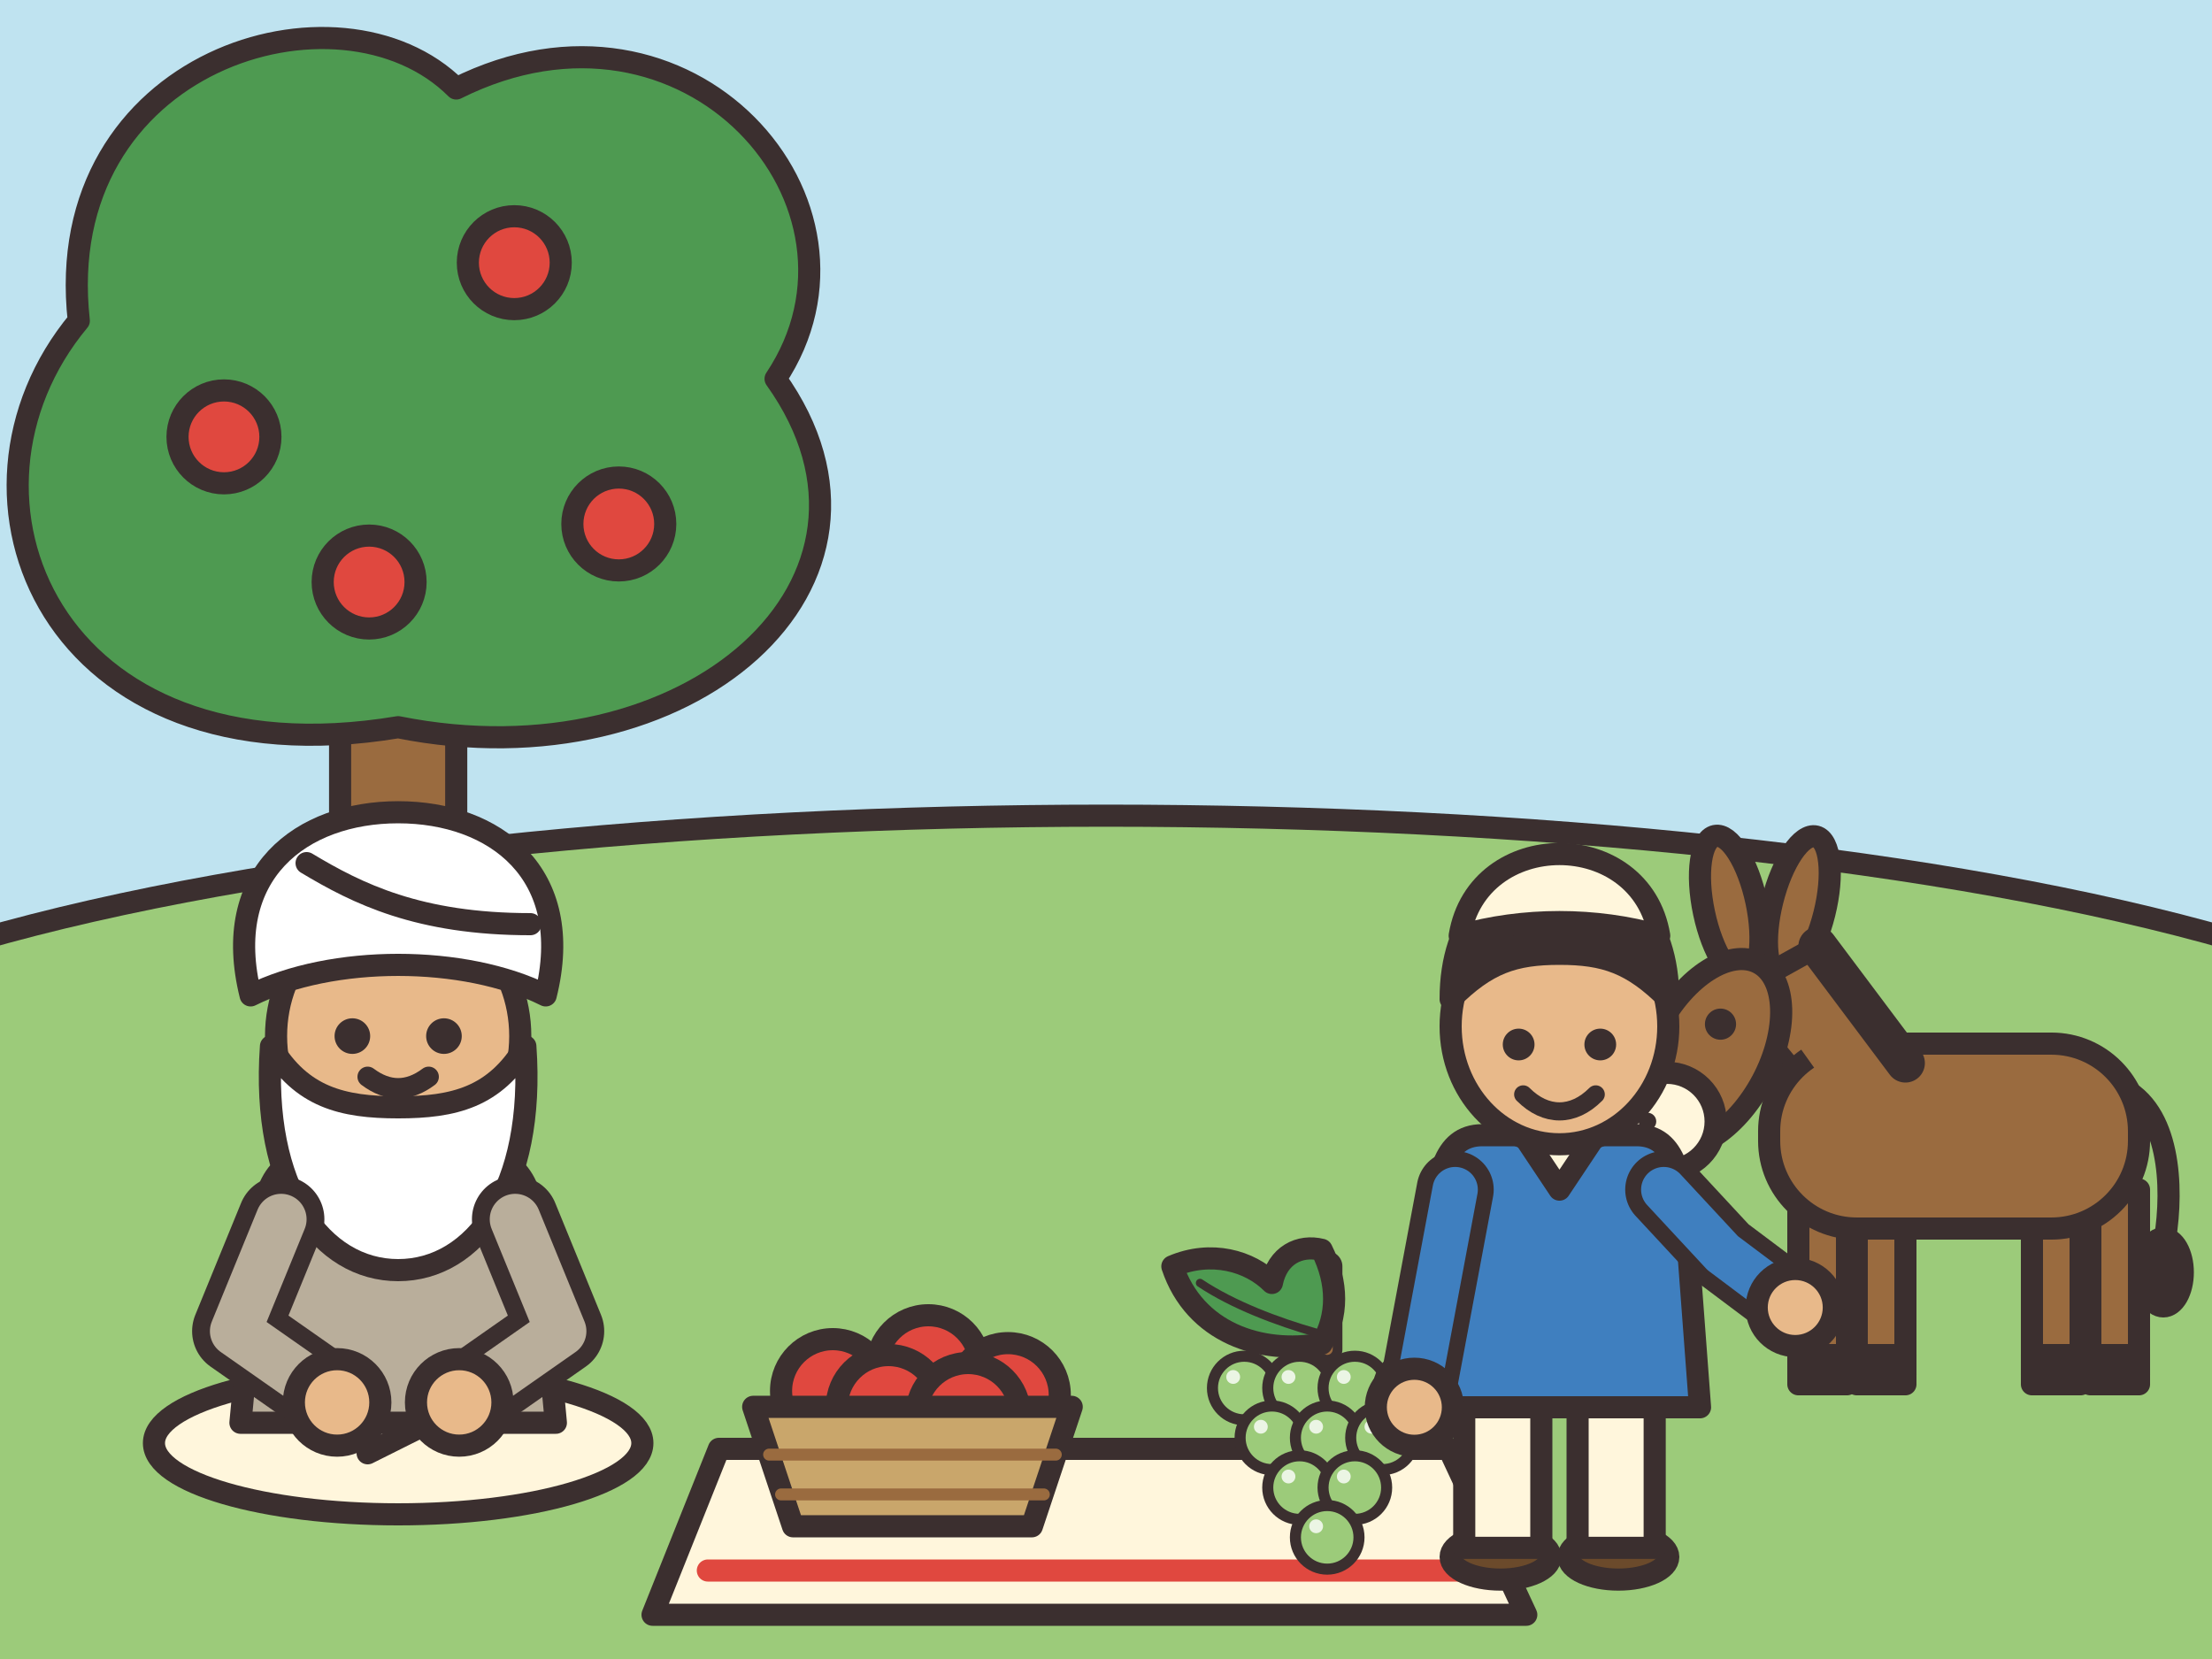
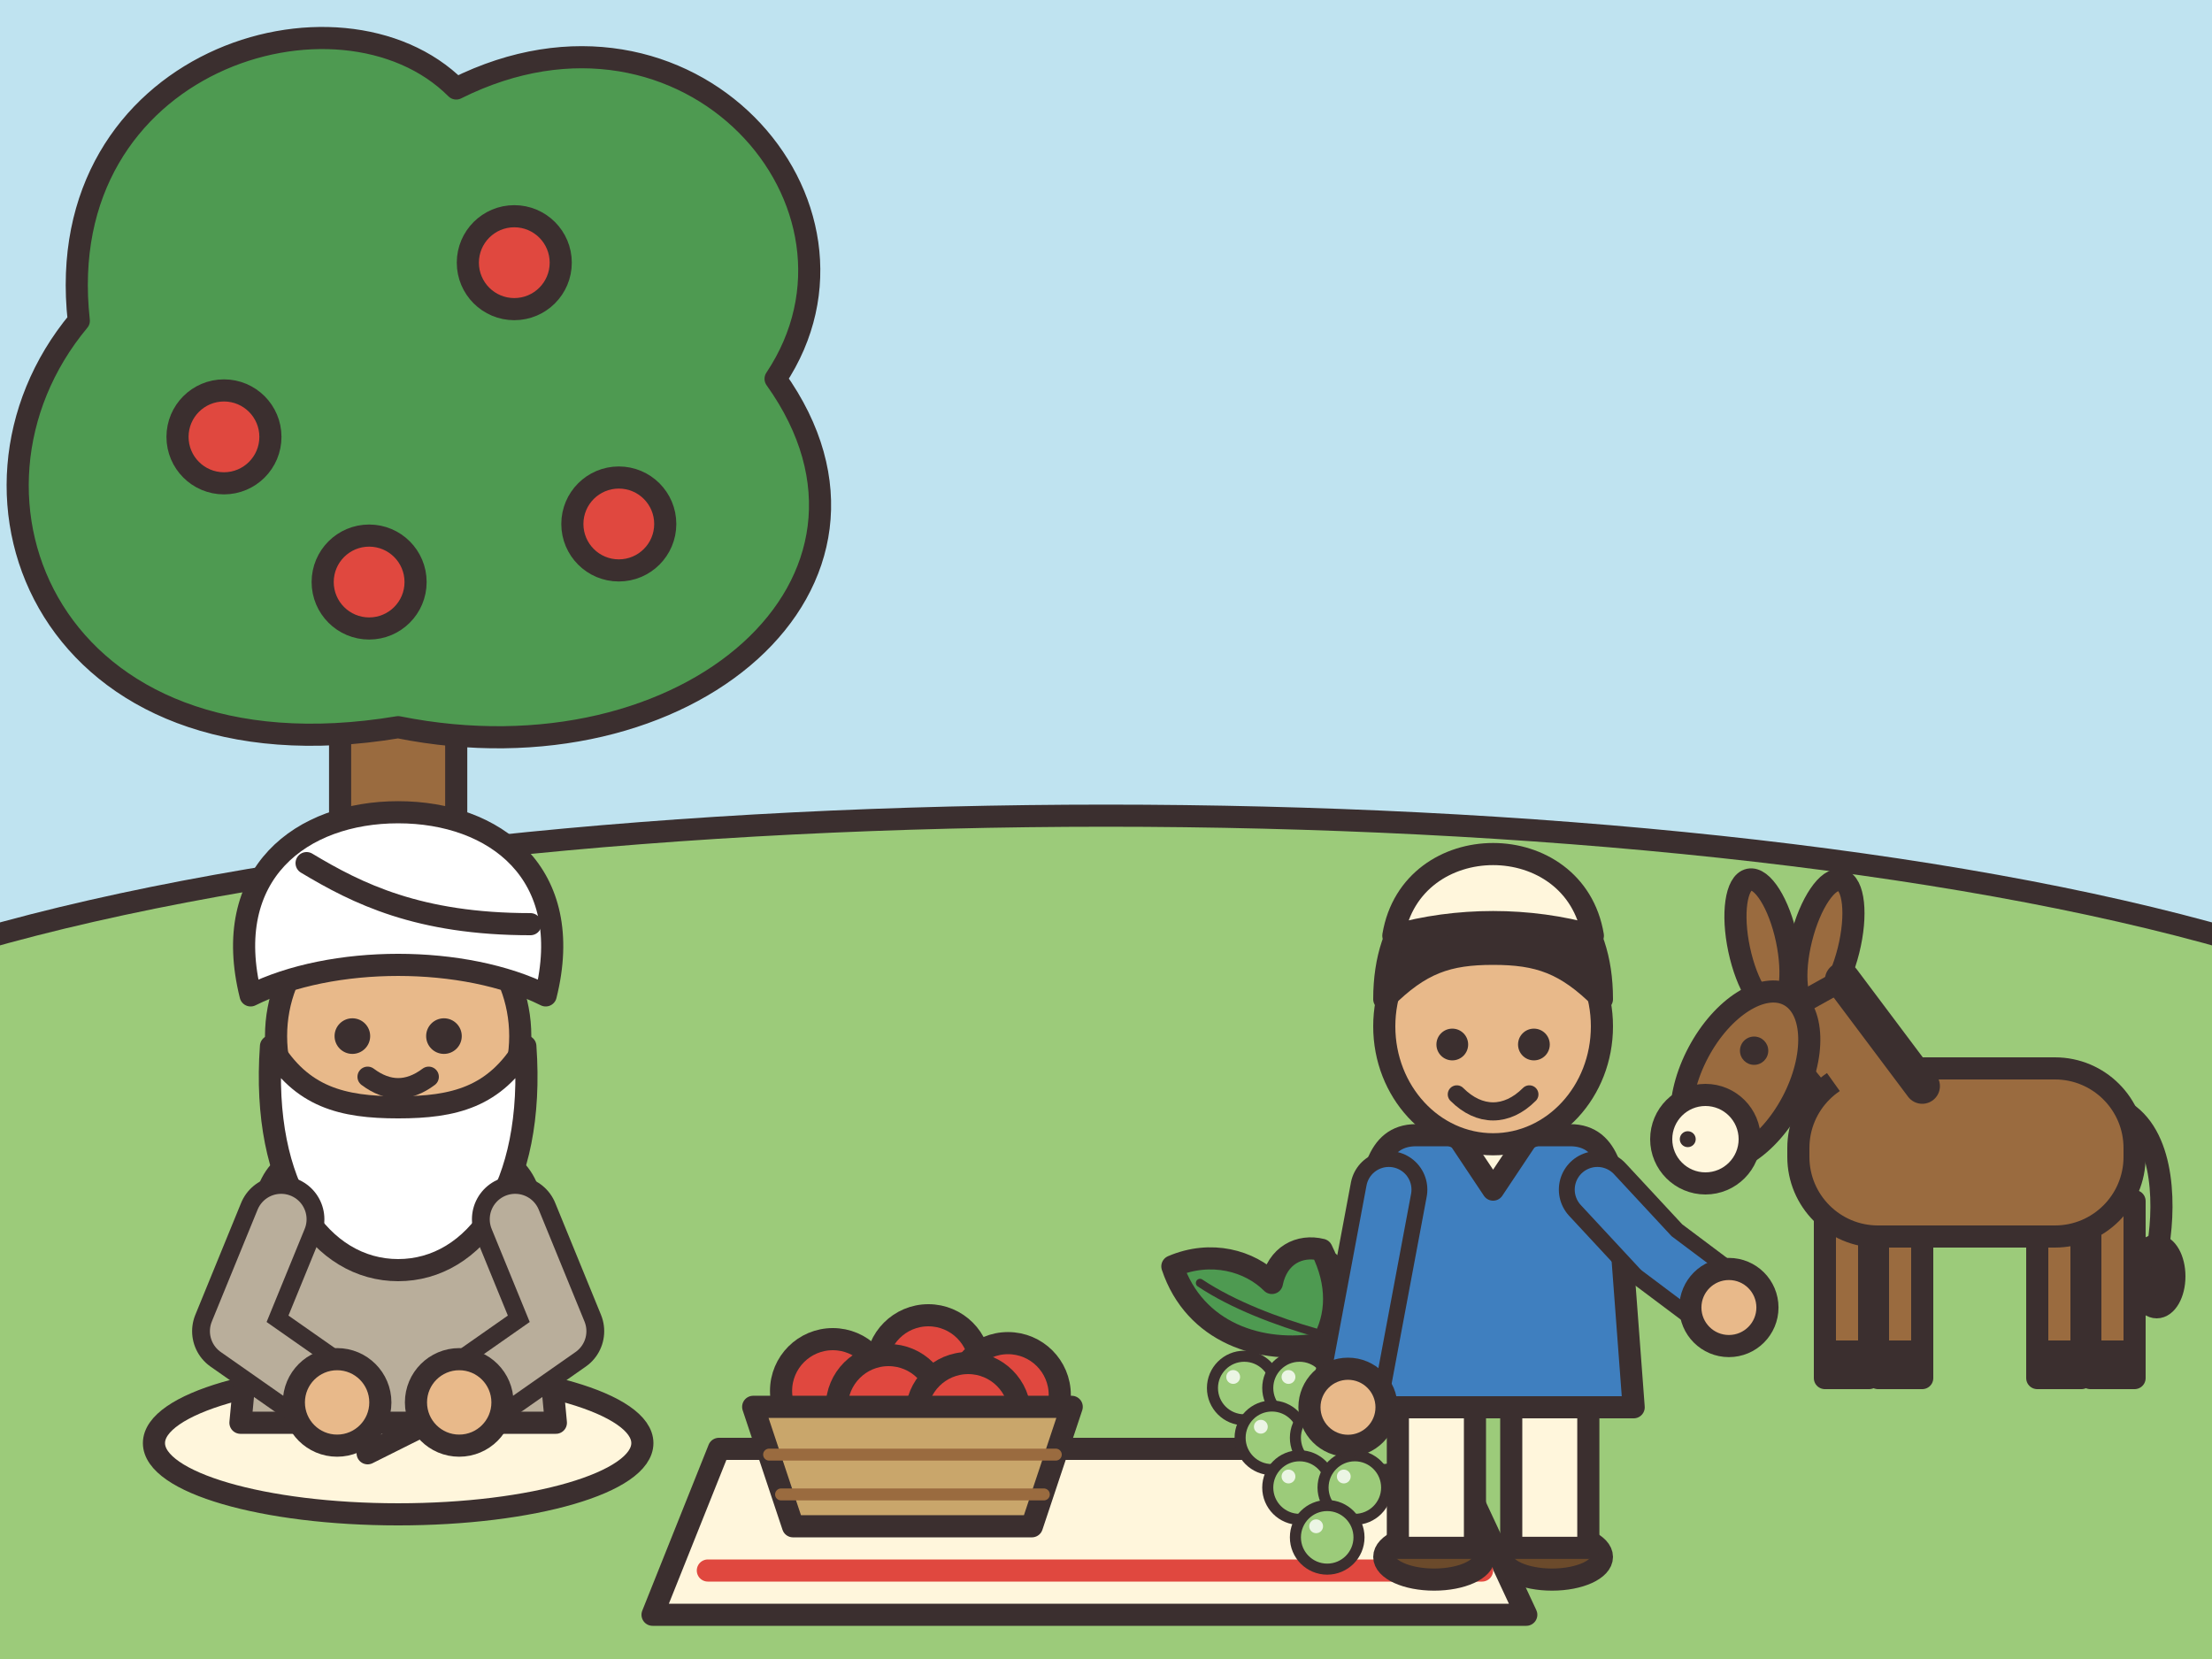
<svg xmlns="http://www.w3.org/2000/svg" viewBox="0 0 400 300">
  <rect x="0" y="0" width="400" height="300" fill="#bfe3f0" stroke="none" />
  <g stroke="#3b2f2f" stroke-linejoin="round" stroke-linecap="round" stroke-width="4">
    <path d="M-4 170C100 140 300 140 404 170V304H-4z" fill="#9ccb7a" />
  </g>
  <g transform="translate(72 205) scale(1.05)" stroke="#3b2f2f" stroke-linejoin="round" stroke-linecap="round" stroke-width="3.81">
    <rect x="-10" y="-90" width="20" height="90" fill="#9a6b3f" />
    <path d="M0 -70C-60 -60 -80 -110 -55 -140C-60 -185 -10 -200 10 -180C50 -200 85 -160 65 -130C90 -95 50 -60 0 -70z" fill="#4e9a51" />
    <circle cx="-30" cy="-120" r="8" fill="#e0483f" />
    <circle cx="20" cy="-150" r="8" fill="#e0483f" />
    <circle cx="38" cy="-105" r="8" fill="#e0483f" />
    <circle cx="-5" cy="-95" r="8" fill="#e0483f" />
  </g>
-   <g transform="translate(290 150) scale(0.88)">
-     <g stroke="#3b2f2f" stroke-width="4.55" stroke-linejoin="round" stroke-linecap="round">
+   <g transform="translate(298 158) scale(0.8)">
+     <g stroke="#3b2f2f" stroke-width="5.00" stroke-linejoin="round" stroke-linecap="round">
      <path d="M108 54c9 6 9 22 7 32" fill="none" />
      <ellipse cx="115" cy="91" rx="4" ry="7" fill="#3b2f2f" />
      <rect x="40" y="74" width="10" height="38" fill="#9a6b3f" />
      <rect x="52" y="74" width="10" height="38" fill="#9a6b3f" />
      <rect x="88" y="74" width="10" height="38" fill="#9a6b3f" />
      <rect x="100" y="74" width="10" height="38" fill="#9a6b3f" />
      <rect x="40" y="108" width="10" height="6" fill="#3b2f2f" />
      <rect x="52" y="108" width="10" height="6" fill="#3b2f2f" />
      <rect x="88" y="108" width="10" height="6" fill="#3b2f2f" />
      <rect x="100" y="108" width="10" height="6" fill="#3b2f2f" />
      <ellipse cx="26" cy="16" rx="5.5" ry="15" fill="#9a6b3f" transform="rotate(-12 26 16)" />
      <ellipse cx="40" cy="16" rx="5.5" ry="15" fill="#9a6b3f" transform="rotate(14 40 16)" />
      <path d="M44 56L26 34 44 24 64 50z" fill="#9a6b3f" />
      <rect x="34" y="44" width="76" height="38" rx="18" fill="#9a6b3f" />
    </g>
    <path d="M44 50L34 36 44 28 60 48z" fill="#9a6b3f" />
-     <g stroke="#3b2f2f" stroke-width="4.55" stroke-linejoin="round" stroke-linecap="round">
+     <g stroke="#3b2f2f" stroke-width="5.00" stroke-linejoin="round" stroke-linecap="round">
      <ellipse cx="22" cy="46" rx="12" ry="21" fill="#9a6b3f" transform="rotate(28 22 46)" />
      <circle cx="13" cy="60" r="10" fill="#fff6dc" />
      <path d="M44 24L62 48" fill="none" stroke-width="8" />
    </g>
    <circle cx="24" cy="40" r="3.2" fill="#3b2f2f" />
    <circle cx="9" cy="60" r="1.8" fill="#3b2f2f" />
  </g>
  <g transform="translate(72 272) scale(0.92)" stroke="#3b2f2f" stroke-linejoin="round" stroke-linecap="round" stroke-width="4.35">
    <ellipse cx="0" cy="-12" rx="48" ry="14" fill="#fff6dc" />
    <path d="M-6 -10l12 -6" fill="none" />
    <path d="M-17 -68C-26 -68 -27 -58 -28 -48L-31 -16H31L28 -48C27 -58 26 -68 17 -68z" fill="#b9ae9b" />
    <path d="M-8 -68 l8 12 8-12" fill="#fff6dc" />
    <g transform="translate(0 -92)">
      <ellipse cx="0" cy="0" rx="24" ry="26" fill="#e8b98a" />
      <path d="M-25 2c-2 28 10 44 25 44s27-16 25-44c-6 10-14 12-25 12s-19-2-25-12z" fill="#ffffff" />
      <path d="M-29 -8c-6-24 10-36 29-36s35 12 29 36c-16-8-42-8-58 0z" fill="#ffffff" />
      <path d="M-18 -34c10 6 22 12 44 12" fill="none" />
      <circle cx="-9" cy="0" r="3.5" fill="#3b2f2f" stroke="none" />
      <circle cx="9" cy="0" r="3.5" fill="#3b2f2f" stroke="none" />
      <path d="M-6 8 c4 3 8 3 12 0" fill="none" stroke-width="4" />
    </g>
    <path d="M-23 -56 L-32 -34 L-12 -20" fill="none" stroke-width="17" />
    <path d="M-23 -56 L-32 -34 L-12 -20" fill="none" stroke="#b9ae9b" stroke-width="10" />
    <circle cx="-12" cy="-20" r="8.5" fill="#e8b98a" />
    <path d="M23 -56 L32 -34 L12 -20" fill="none" stroke-width="17" />
    <path d="M23 -56 L32 -34 L12 -20" fill="none" stroke="#b9ae9b" stroke-width="10" />
    <circle cx="12" cy="-20" r="8.5" fill="#e8b98a" />
  </g>
  <g stroke="#3b2f2f" stroke-linejoin="round" stroke-linecap="round" stroke-width="4">
    <path d="M130 262H262L276 292H118z" fill="#fff6dc" />
    <path d="M128 284H268" fill="none" stroke="#e0483f" stroke-width="4" />
  </g>
  <g transform="translate(165 276) scale(0.72)" stroke="#3b2f2f" stroke-linejoin="round" stroke-linecap="round" stroke-width="5.56">
    <circle cx="-20" cy="-34" r="13" fill="#e0483f" />
    <circle cx="4" cy="-40" r="13" fill="#e0483f" />
    <circle cx="24" cy="-33" r="13" fill="#e0483f" />
    <circle cx="-6" cy="-30" r="13" fill="#e0483f" />
    <circle cx="14" cy="-28" r="13" fill="#e0483f" />
    <path d="M-40 -30H40L30 0H-30z" fill="#c9a66b" />
    <path d="M-36 -18H36M-33 -8H33" fill="none" stroke="#9a6b3f" stroke-width="3" />
  </g>
  <g transform="translate(205 222) scale(0.5)">
    <g stroke="#3b2f2f" stroke-width="8.00" stroke-linejoin="round" stroke-linecap="round">
      <path d="M70 44V14" fill="none" stroke-width="11" />
      <path d="M70 44V14" fill="none" stroke="#9a6b3f" stroke-width="4" />
      <circle cx="40" cy="58" r="11.5" fill="#9ccb7a" stroke-width="4" />
      <circle cx="36" cy="54" r="2.5" fill="#fff" stroke="none" opacity=".8" />
      <circle cx="60" cy="58" r="11.5" fill="#9ccb7a" stroke-width="4" />
      <circle cx="56" cy="54" r="2.5" fill="#fff" stroke="none" opacity=".8" />
      <circle cx="80" cy="58" r="11.5" fill="#9ccb7a" stroke-width="4" />
      <circle cx="76" cy="54" r="2.5" fill="#fff" stroke="none" opacity=".8" />
      <circle cx="100" cy="58" r="11.5" fill="#9ccb7a" stroke-width="4" />
      <circle cx="96" cy="54" r="2.5" fill="#fff" stroke="none" opacity=".8" />
      <circle cx="50" cy="76" r="11.5" fill="#9ccb7a" stroke-width="4" />
      <circle cx="46" cy="72" r="2.5" fill="#fff" stroke="none" opacity=".8" />
      <circle cx="70" cy="76" r="11.5" fill="#9ccb7a" stroke-width="4" />
      <circle cx="66" cy="72" r="2.5" fill="#fff" stroke="none" opacity=".8" />
      <circle cx="90" cy="76" r="11.5" fill="#9ccb7a" stroke-width="4" />
      <circle cx="86" cy="72" r="2.5" fill="#fff" stroke="none" opacity=".8" />
      <circle cx="60" cy="94" r="11.5" fill="#9ccb7a" stroke-width="4" />
      <circle cx="56" cy="90" r="2.5" fill="#fff" stroke="none" opacity=".8" />
      <circle cx="80" cy="94" r="11.5" fill="#9ccb7a" stroke-width="4" />
      <circle cx="76" cy="90" r="2.5" fill="#fff" stroke="none" opacity=".8" />
      <circle cx="70" cy="112" r="11.5" fill="#9ccb7a" stroke-width="4" />
      <circle cx="66" cy="108" r="2.5" fill="#fff" stroke="none" opacity=".8" />
      <path d="M68 42C46 46 22 38 14 14c14-6 28-2 36 6 2-10 10-14 18-12 6 12 6 24 0 34z" fill="#4e9a51" />
      <path d="M66 38C52 34 36 28 24 20" fill="none" stroke-width="3" />
    </g>
  </g>
-   <g transform="translate(282 284) scale(0.82)" stroke="#3b2f2f" stroke-linejoin="round" stroke-linecap="round" stroke-width="4.88">
+   <g transform="translate(270 284) scale(0.82)" stroke="#3b2f2f" stroke-linejoin="round" stroke-linecap="round" stroke-width="4.88">
    <ellipse cx="-13" cy="-3" rx="11" ry="5" fill="#6b4a2b" />
    <ellipse cx="13" cy="-3" rx="11" ry="5" fill="#6b4a2b" />
    <rect x="-21" y="-44" width="17" height="39" fill="#fff6dc" />
    <rect x="4" y="-44" width="17" height="39" fill="#fff6dc" />
    <path d="M-17 -96C-26 -96 -27 -86 -28 -76L-31 -36H31L28 -76C27 -86 26 -96 17 -96z" fill="#3f7fbf" />
    <path d="M-8 -96 l8 12 8-12" fill="#fff6dc" />
    <g transform="translate(0 -120)">
      <ellipse cx="0" cy="0" rx="24" ry="26" fill="#e8b98a" />
      <path d="M-24 -6c0-18 10-28 24-28s24 10 24 28c-8-8-14-10-24-10s-16 2-24 10z" fill="#3b2f2f" />
      <path d="M-22 -20c2-12 12-18 22-18s20 6 22 18c-14-4-30-4-44 0z" fill="#fff6dc" />
      <circle cx="-9" cy="4" r="3.5" fill="#3b2f2f" stroke="none" />
      <circle cx="9" cy="4" r="3.5" fill="#3b2f2f" stroke="none" />
      <path d="M-8 15 c5 5 11 5 16 0" fill="none" stroke-width="4" />
    </g>
    <path d="M-23 -84 L-32 -36" fill="none" stroke-width="17" />
    <path d="M-23 -84 L-32 -36" fill="none" stroke="#3f7fbf" stroke-width="10" />
    <circle cx="-32" cy="-36" r="8.5" fill="#e8b98a" />
    <path d="M23 -84 L36 -70 L52 -58" fill="none" stroke-width="17" />
    <path d="M23 -84 L36 -70 L52 -58" fill="none" stroke="#3f7fbf" stroke-width="10" />
    <circle cx="52" cy="-58" r="8.5" fill="#e8b98a" />
  </g>
</svg>
